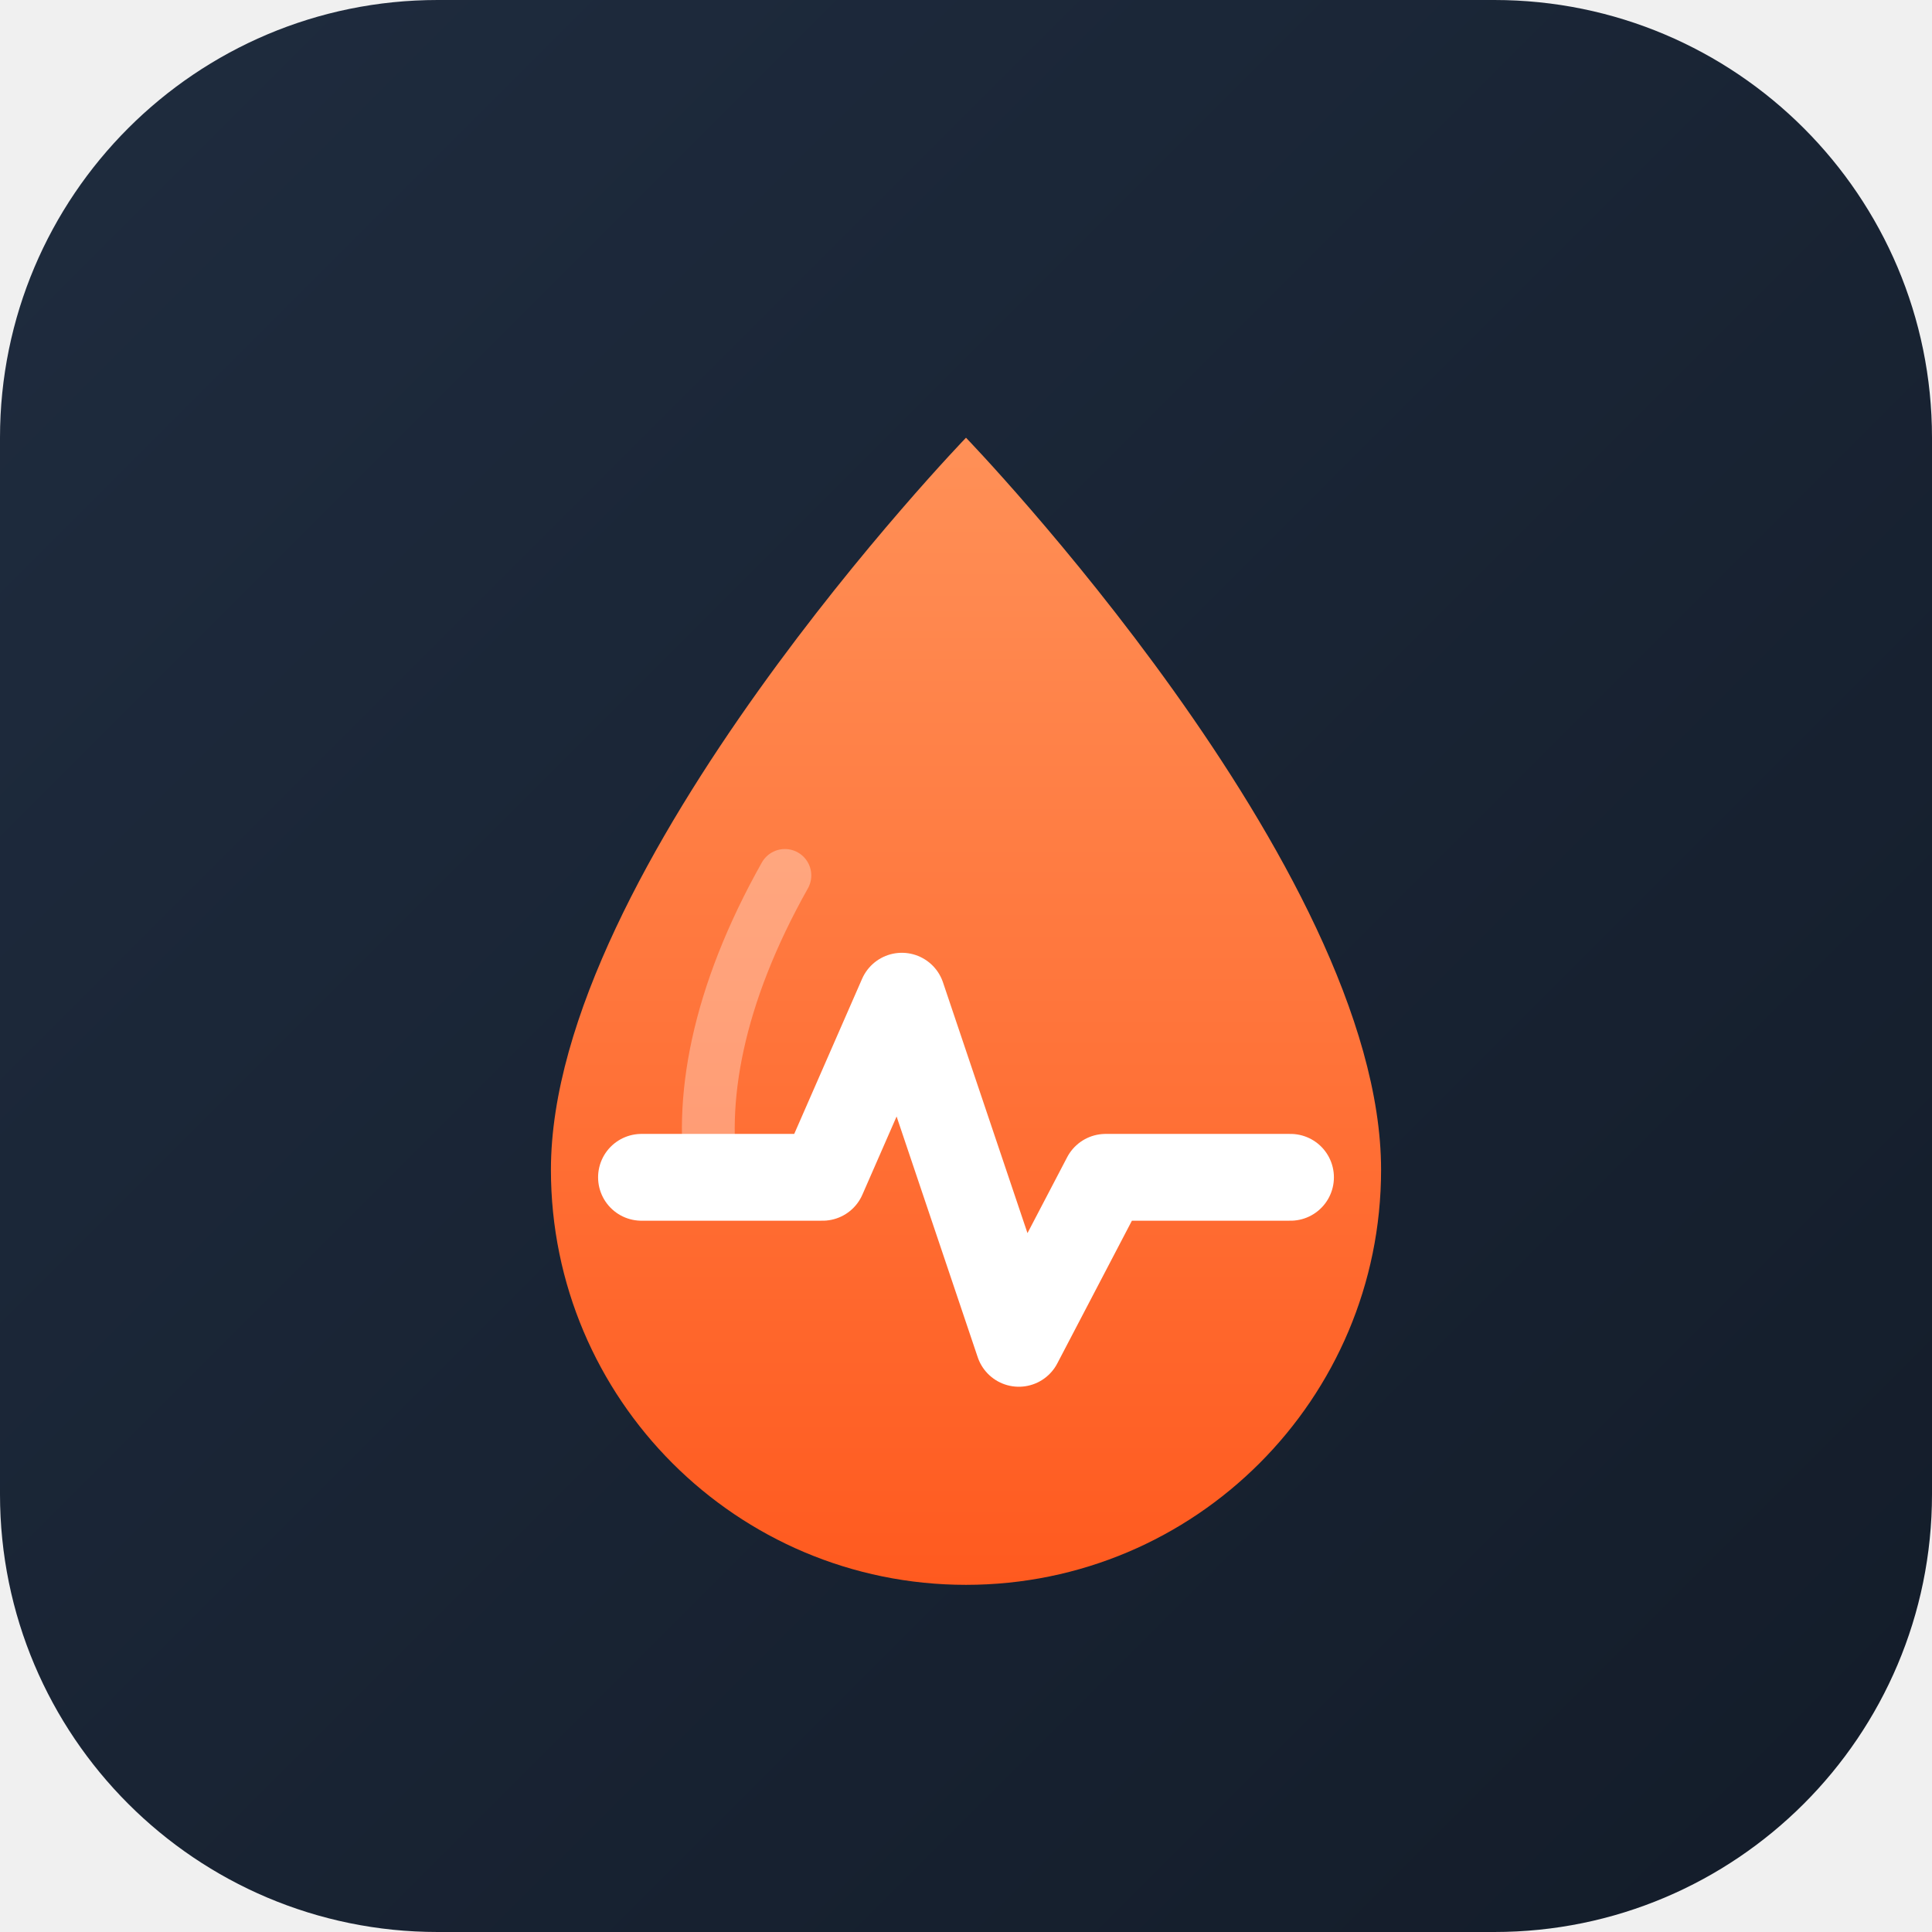
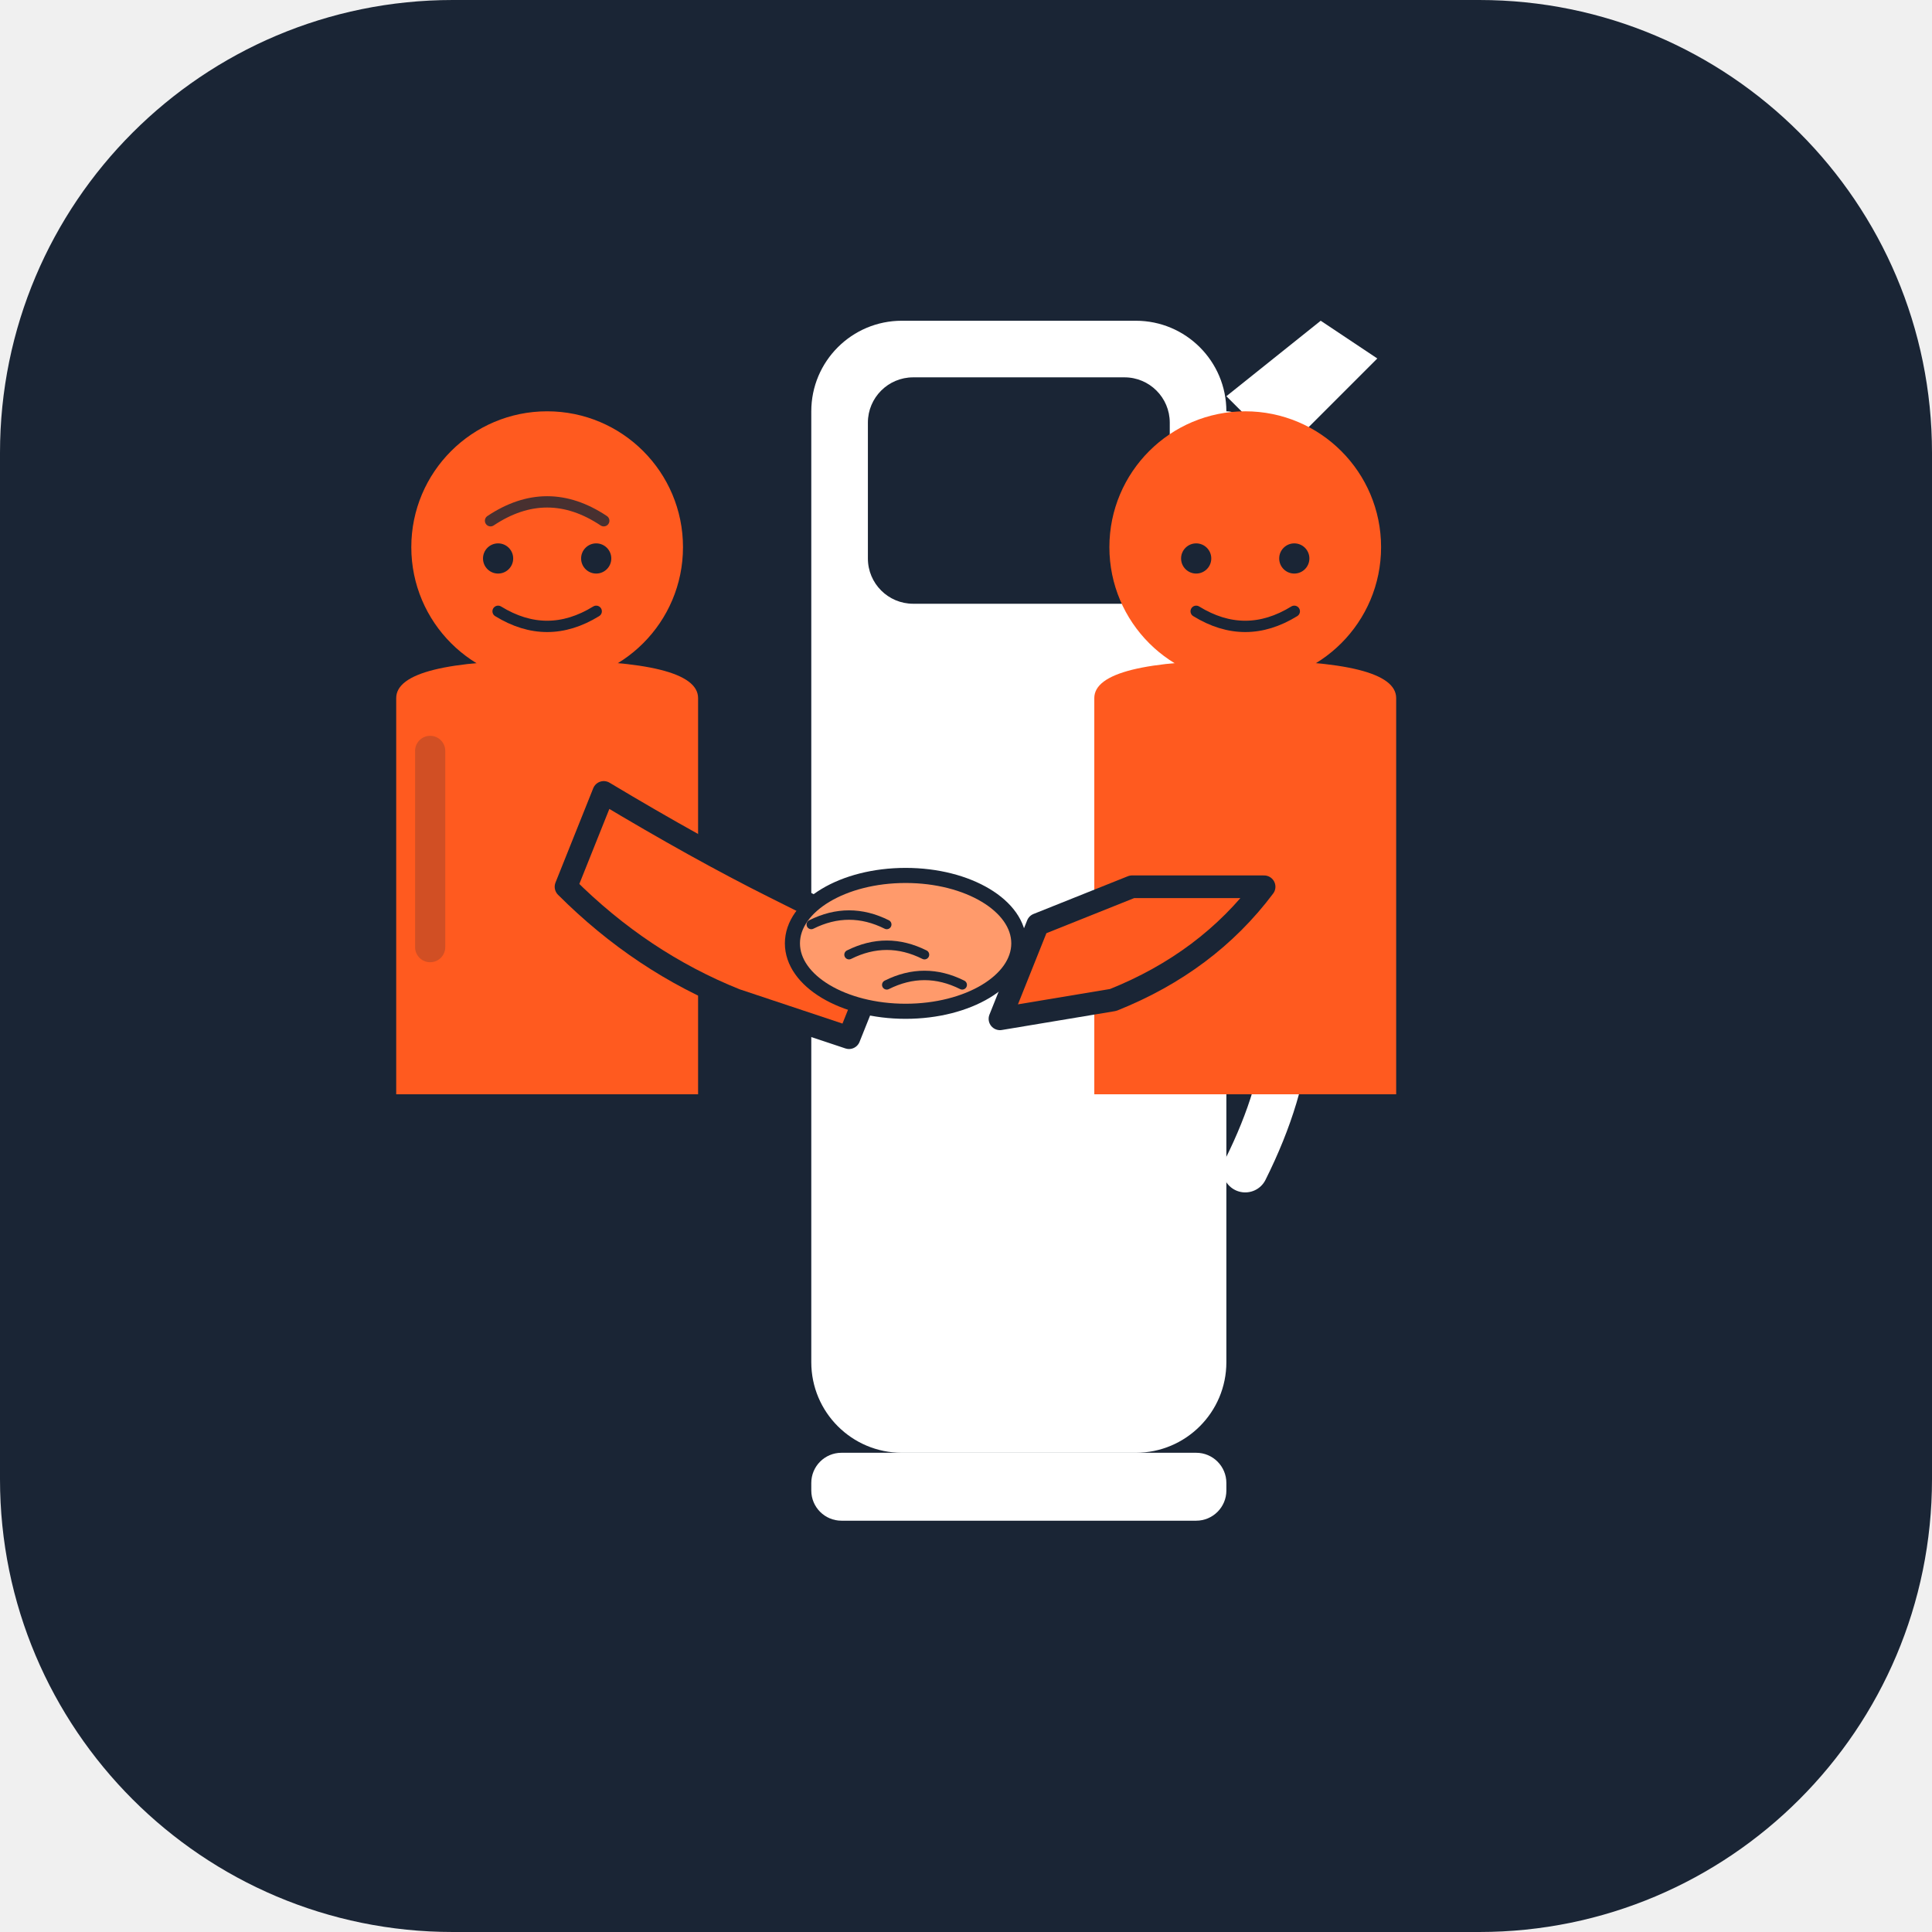
- <svg xmlns="http://www.w3.org/2000/svg" width="512" height="512" viewBox="0 0 512 512" role="img" aria-label="PumpPulse">
-   <defs>
-     <linearGradient id="bg" x1="0" y1="0" x2="1" y2="1">
-       <stop offset="0%" stop-color="#1f2c3f" />
-       <stop offset="100%" stop-color="#131c29" />
-     </linearGradient>
-     <linearGradient id="drop" x1="0.5" y1="0" x2="0.5" y2="1">
-       <stop offset="0%" stop-color="#ff9057" />
-       <stop offset="100%" stop-color="#ff5a1f" />
-     </linearGradient>
-   </defs>
-   <rect width="512" height="512" rx="116" fill="url(#bg)" />
-   <path d="M256 116            C 256 116, 366 230, 366 310            a 110 110 0 0 1 -220 0            C 146 230, 256 116, 256 116 Z" fill="url(#drop)" />
-   <path d="M208 232 C 190 264, 185 292, 189 314" stroke="#ffffff" stroke-opacity="0.32" stroke-width="14" stroke-linecap="round" fill="none" />
-   <path d="M170 312 H 218 L 239 264 L 270 356 L 293 312 H 342" stroke="#ffffff" stroke-width="23" stroke-linecap="round" stroke-linejoin="round" fill="none" />
+ <svg xmlns="http://www.w3.org/2000/svg" width="512" height="512" viewBox="0 0 512 512">
+   <rect width="512" height="512" rx="120" fill="#1a2535" />
+   <g transform="translate(90, 70)">
+     <g transform="translate(125, 0)">
+       <rect x="0" y="15" width="110" height="300" rx="24" fill="white" />
+       <rect x="15" y="30" width="80" height="60" rx="12" fill="#1a2535" />
+       <rect x="0" y="315" width="110" height="18" rx="8" fill="white" />
+       <path d="M 110 45 Q 135 70 120 110 Q 105 140 120 170 Q 135 200 115 240" stroke="white" stroke-width="12" fill="none" stroke-linecap="round" />
+       <path d="M 110 35 L 135 15 L 150 25 L 125 50 Z" fill="white" />
+       <rect x="120" y="50" width="18" height="55" rx="8" fill="white" />
+     </g>
+     <g transform="translate(0, 30)">
+       <circle cx="55" cy="45" r="36" fill="#ff5a1f" />
+       <path d="M 40 38 Q 55 28 70 38" stroke="#1a2535" stroke-width="3" fill="none" stroke-linecap="round" opacity="0.8" />
+       <circle cx="42" cy="48" r="4" fill="#1a2535" />
+       <circle cx="68" cy="48" r="4" fill="#1a2535" />
+       <path d="M 42 62 Q 55 70 68 62" stroke="#1a2535" stroke-width="3" fill="none" stroke-linecap="round" />
+       <path d="M 15 85 Q 15 75 55 75 Q 95 75 95 85 L 95 190 L 55 190 L 15 190 Z" fill="#ff5a1f" />
+       <rect x="20" y="95" width="8" height="60" rx="4" fill="#1a2535" opacity="0.2" />
+       <path d="M 70 110 Q 95 125 115 135 L 145 150 L 135 175 L 105 165 Q 80 155 60 135 Z" fill="#ff5a1f" stroke="#1a2535" stroke-width="6" stroke-linejoin="round" />
+     </g>
+     <g transform="translate(185, 30)">
+       <circle cx="55" cy="45" r="36" fill="#ff5a1f" />
+       <circle cx="42" cy="48" r="4" fill="#1a2535" />
+       <circle cx="68" cy="48" r="4" fill="#1a2535" />
+       <path d="M 42 62 Q 55 70 68 62" stroke="#1a2535" stroke-width="3" fill="none" stroke-linecap="round" />
+       <path d="M 15 85 Q 15 75 55 75 Q 95 75 95 85 L 95 190 L 55 190 L 15 190 Z" fill="#ff5a1f" />
+       <path d="M 25 135 L 0 145 L -10 170 L 20 165 Q 45 155 60 135 Z" fill="#ff5a1f" stroke="#1a2535" stroke-width="6" stroke-linejoin="round" />
+     </g>
+     <g transform="translate(115, 165)">
+       <ellipse cx="35" cy="15" rx="30" ry="18" fill="#ff9a6b" stroke="#1a2535" stroke-width="4" />
+       <path d="M 10 10 Q 20 5 30 10 M 20 18 Q 30 13 40 18 M 30 26 Q 40 21 50 26" stroke="#1a2535" stroke-width="2.5" fill="none" stroke-linecap="round" />
+     </g>
+   </g>
</svg>
